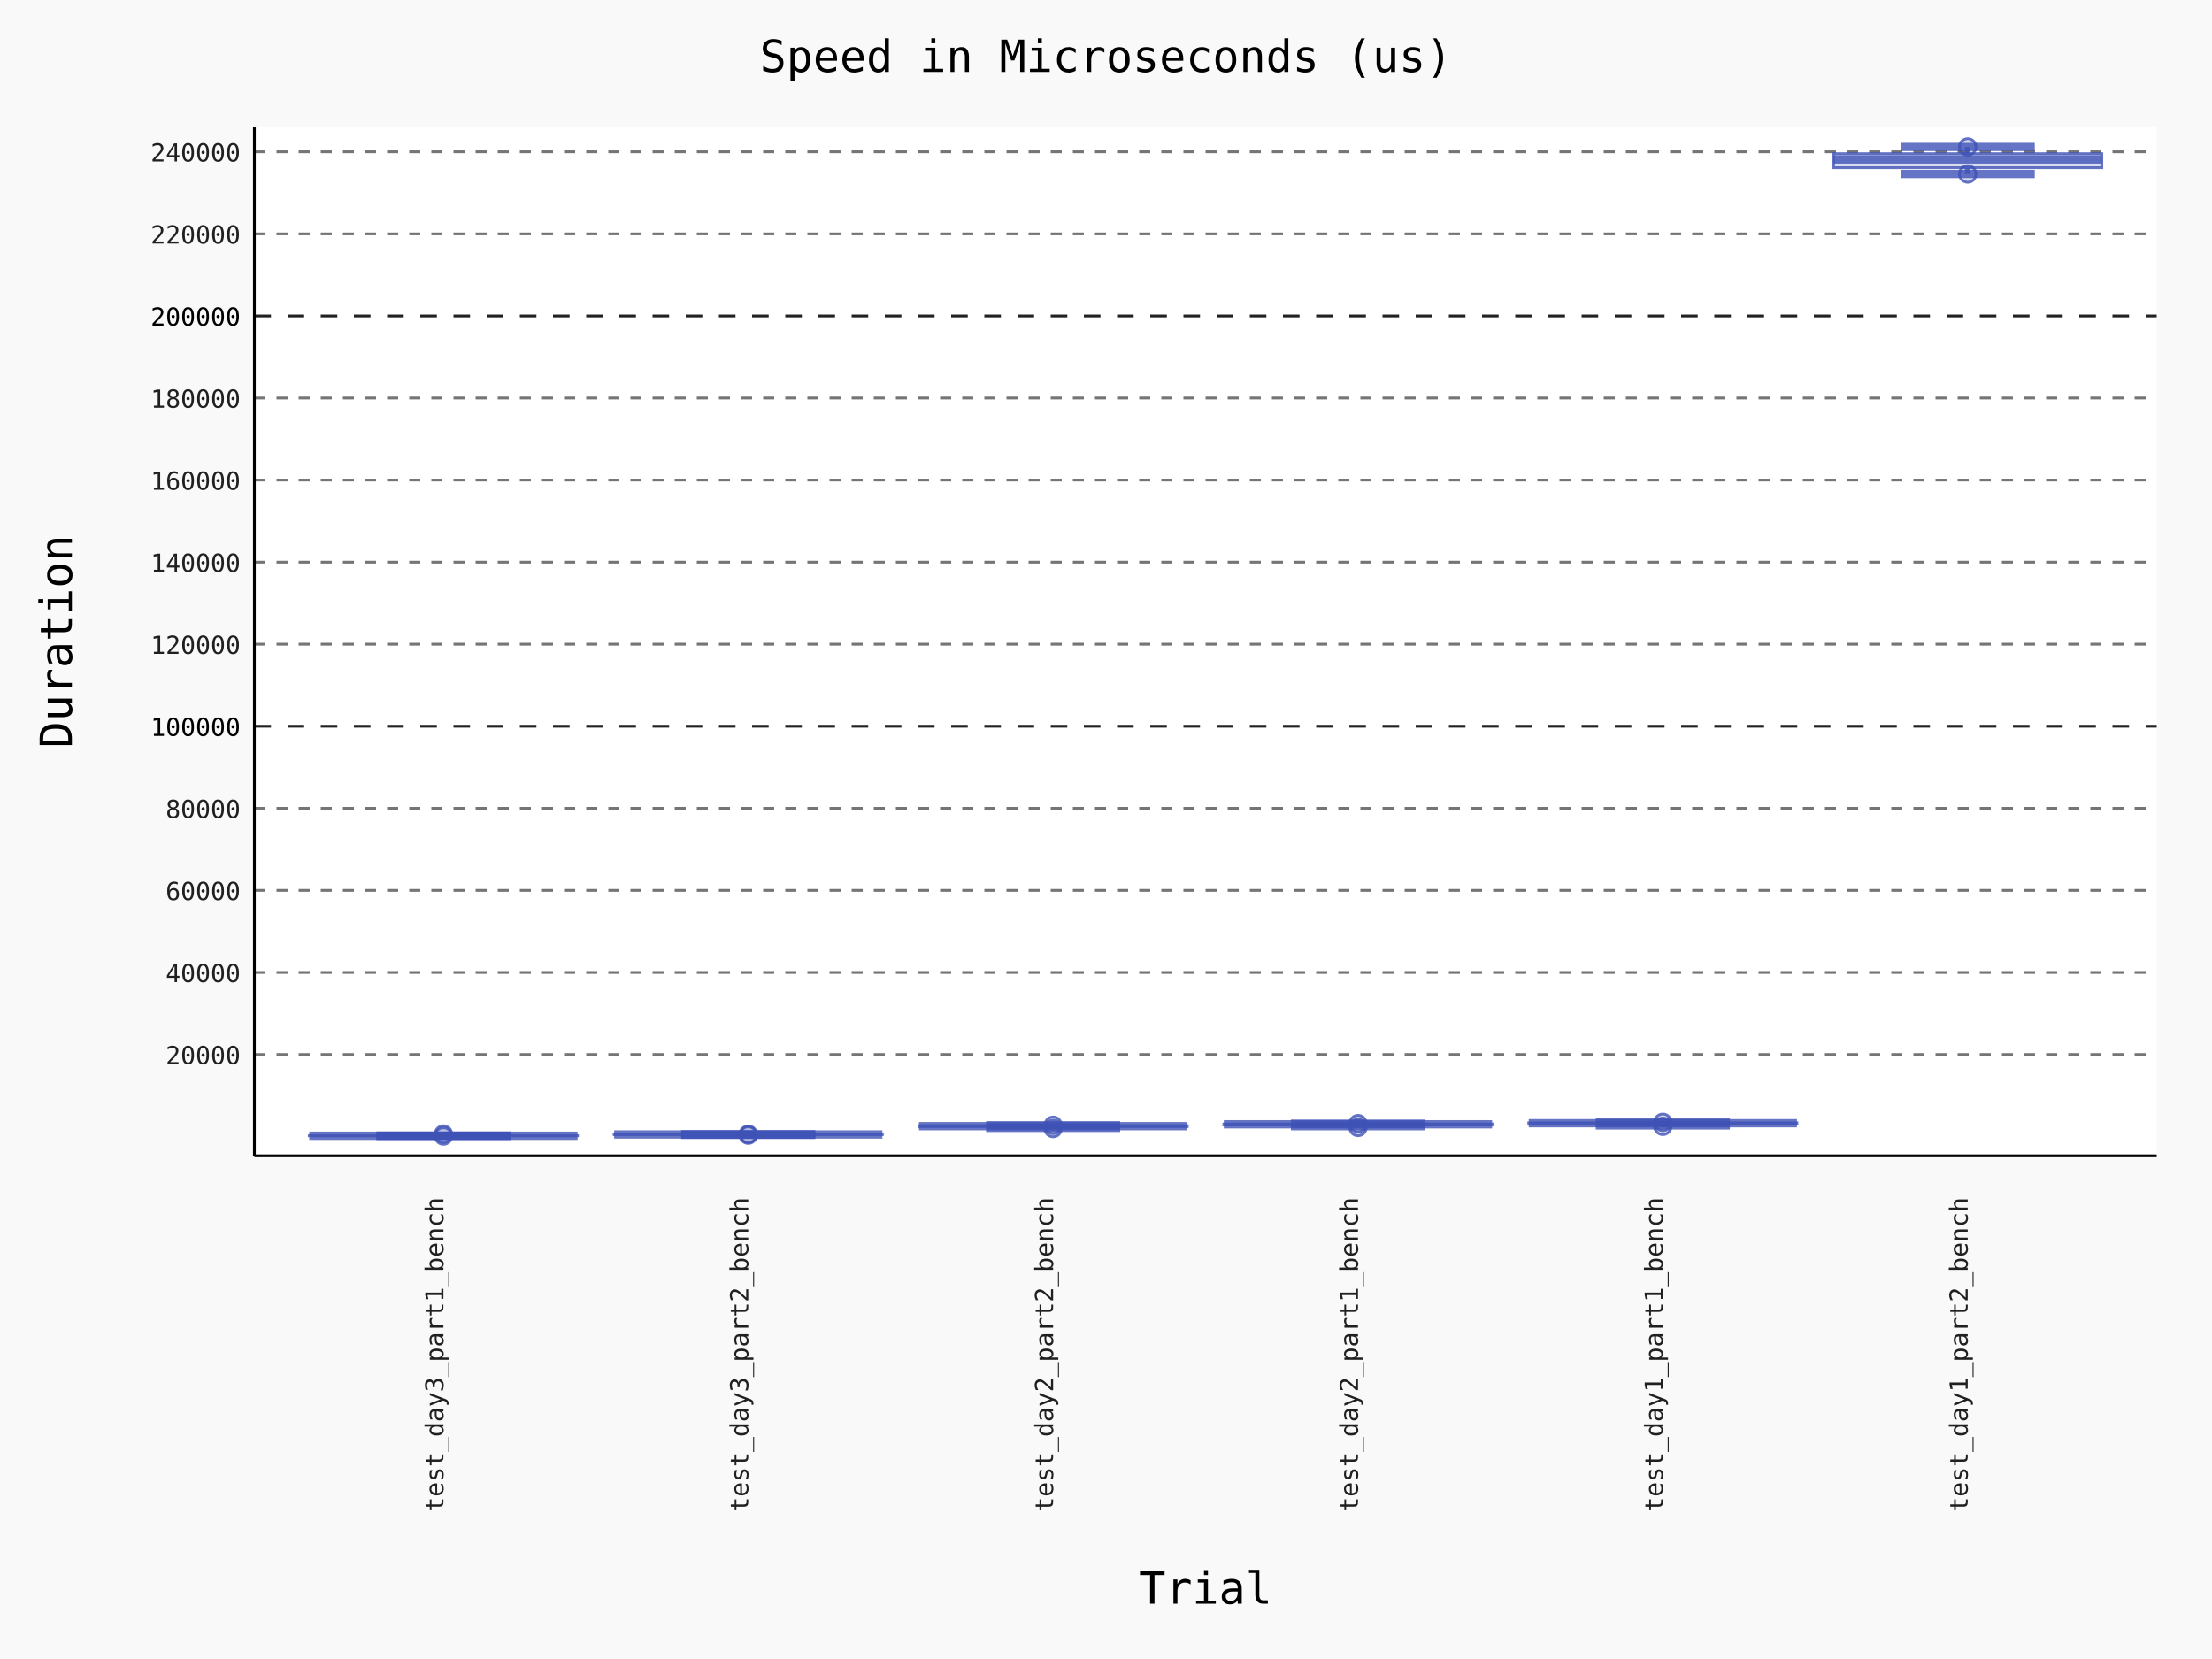
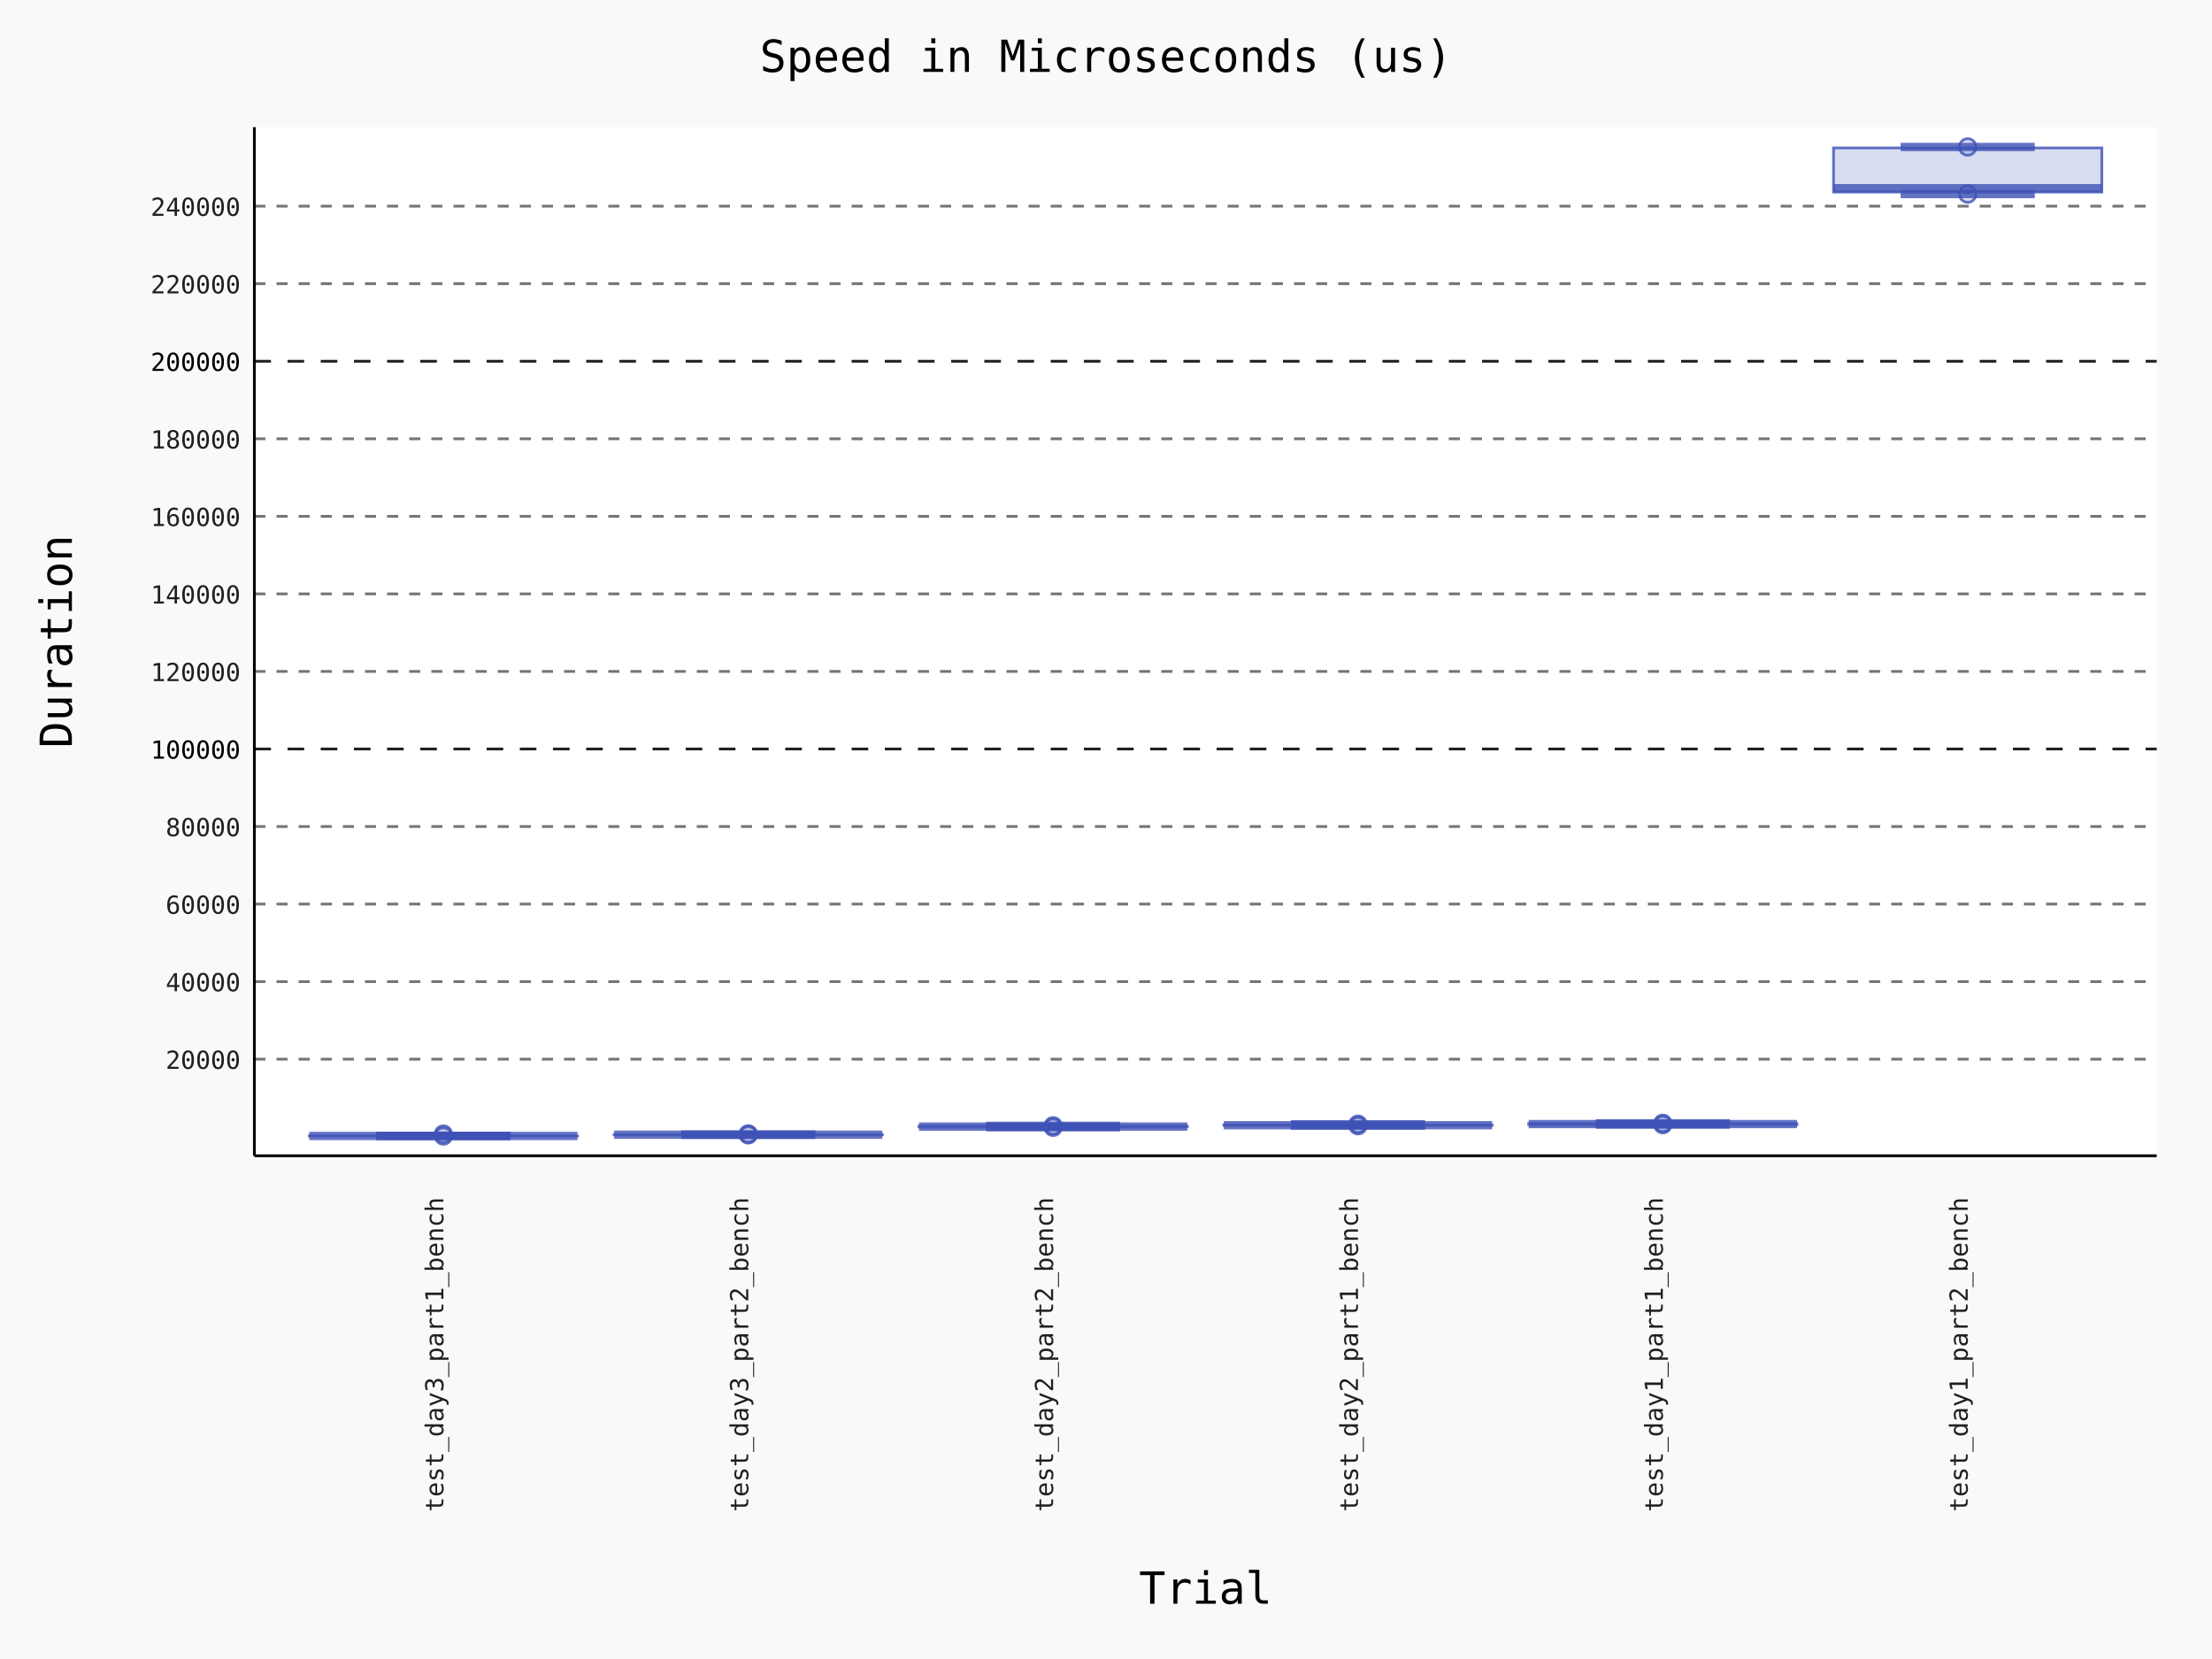
- <svg xmlns="http://www.w3.org/2000/svg" id="chart-5d238dfe-64ce-4611-8072-2ef54e83f6de" class="pygal-chart" viewBox="0 0 800 600">
+ <svg xmlns="http://www.w3.org/2000/svg" id="chart-29ee0132-51fb-4b59-a4b0-891c4b6422dc" class="pygal-chart" viewBox="0 0 800 600">
  <defs>
-     <style type="text/css">#chart-5d238dfe-64ce-4611-8072-2ef54e83f6de{-webkit-user-select:none;-webkit-font-smoothing:antialiased;font-family:Consolas,"Deja Vu Sans Mono","Bitstream Vera Sans Mono","Courier New",monospace}#chart-5d238dfe-64ce-4611-8072-2ef54e83f6de .title{font-family:Consolas,"Deja Vu Sans Mono","Bitstream Vera Sans Mono","Courier New",monospace;font-size:16px}#chart-5d238dfe-64ce-4611-8072-2ef54e83f6de .legends .legend text{font-family:Consolas,"Deja Vu Sans Mono","Bitstream Vera Sans Mono","Courier New",monospace;font-size:14px}#chart-5d238dfe-64ce-4611-8072-2ef54e83f6de .axis text{font-family:Consolas,"Deja Vu Sans Mono","Bitstream Vera Sans Mono","Courier New",monospace;font-size:10px}#chart-5d238dfe-64ce-4611-8072-2ef54e83f6de .axis text.major{font-family:Consolas,"Deja Vu Sans Mono","Bitstream Vera Sans Mono","Courier New",monospace;font-size:10px}#chart-5d238dfe-64ce-4611-8072-2ef54e83f6de .text-overlay text.value{font-family:Consolas,"Deja Vu Sans Mono","Bitstream Vera Sans Mono","Courier New",monospace;font-size:16px}#chart-5d238dfe-64ce-4611-8072-2ef54e83f6de .text-overlay text.label{font-family:Consolas,"Deja Vu Sans Mono","Bitstream Vera Sans Mono","Courier New",monospace;font-size:10px}#chart-5d238dfe-64ce-4611-8072-2ef54e83f6de .tooltip{font-family:Consolas,"Deja Vu Sans Mono","Bitstream Vera Sans Mono","Courier New",monospace;font-size:14px}#chart-5d238dfe-64ce-4611-8072-2ef54e83f6de text.no_data{font-family:Consolas,"Deja Vu Sans Mono","Bitstream Vera Sans Mono","Courier New",monospace;font-size:64px}
- #chart-5d238dfe-64ce-4611-8072-2ef54e83f6de{background-color:rgba(249,249,249,1)}#chart-5d238dfe-64ce-4611-8072-2ef54e83f6de path,#chart-5d238dfe-64ce-4611-8072-2ef54e83f6de line,#chart-5d238dfe-64ce-4611-8072-2ef54e83f6de rect,#chart-5d238dfe-64ce-4611-8072-2ef54e83f6de circle{-webkit-transition:150ms;-moz-transition:150ms;transition:150ms}#chart-5d238dfe-64ce-4611-8072-2ef54e83f6de .graph &gt; .background{fill:rgba(249,249,249,1)}#chart-5d238dfe-64ce-4611-8072-2ef54e83f6de .plot &gt; .background{fill:rgba(255,255,255,1)}#chart-5d238dfe-64ce-4611-8072-2ef54e83f6de .graph{fill:rgba(0,0,0,.87)}#chart-5d238dfe-64ce-4611-8072-2ef54e83f6de text.no_data{fill:rgba(0,0,0,1)}#chart-5d238dfe-64ce-4611-8072-2ef54e83f6de .title{fill:rgba(0,0,0,1)}#chart-5d238dfe-64ce-4611-8072-2ef54e83f6de .legends .legend text{fill:rgba(0,0,0,.87)}#chart-5d238dfe-64ce-4611-8072-2ef54e83f6de .legends .legend:hover text{fill:rgba(0,0,0,1)}#chart-5d238dfe-64ce-4611-8072-2ef54e83f6de .axis .line{stroke:rgba(0,0,0,1)}#chart-5d238dfe-64ce-4611-8072-2ef54e83f6de .axis .guide.line{stroke:rgba(0,0,0,.54)}#chart-5d238dfe-64ce-4611-8072-2ef54e83f6de .axis .major.line{stroke:rgba(0,0,0,.87)}#chart-5d238dfe-64ce-4611-8072-2ef54e83f6de .axis text.major{fill:rgba(0,0,0,1)}#chart-5d238dfe-64ce-4611-8072-2ef54e83f6de .axis.y .guides:hover .guide.line,#chart-5d238dfe-64ce-4611-8072-2ef54e83f6de .line-graph .axis.x .guides:hover .guide.line,#chart-5d238dfe-64ce-4611-8072-2ef54e83f6de .stackedline-graph .axis.x .guides:hover .guide.line,#chart-5d238dfe-64ce-4611-8072-2ef54e83f6de .xy-graph .axis.x .guides:hover .guide.line{stroke:rgba(0,0,0,1)}#chart-5d238dfe-64ce-4611-8072-2ef54e83f6de .axis .guides:hover text{fill:rgba(0,0,0,1)}#chart-5d238dfe-64ce-4611-8072-2ef54e83f6de .reactive{fill-opacity:.7;stroke-opacity:.8}#chart-5d238dfe-64ce-4611-8072-2ef54e83f6de .ci{stroke:rgba(0,0,0,.87)}#chart-5d238dfe-64ce-4611-8072-2ef54e83f6de .reactive.active,#chart-5d238dfe-64ce-4611-8072-2ef54e83f6de .active .reactive{fill-opacity:.8;stroke-opacity:.9;stroke-width:4}#chart-5d238dfe-64ce-4611-8072-2ef54e83f6de .ci .reactive.active{stroke-width:1.5}#chart-5d238dfe-64ce-4611-8072-2ef54e83f6de .series text{fill:rgba(0,0,0,1)}#chart-5d238dfe-64ce-4611-8072-2ef54e83f6de .tooltip rect{fill:rgba(255,255,255,1);stroke:rgba(0,0,0,1);-webkit-transition:opacity 150ms;-moz-transition:opacity 150ms;transition:opacity 150ms}#chart-5d238dfe-64ce-4611-8072-2ef54e83f6de .tooltip .label{fill:rgba(0,0,0,.87)}#chart-5d238dfe-64ce-4611-8072-2ef54e83f6de .tooltip .label{fill:rgba(0,0,0,.87)}#chart-5d238dfe-64ce-4611-8072-2ef54e83f6de .tooltip .legend{font-size:.8em;fill:rgba(0,0,0,.54)}#chart-5d238dfe-64ce-4611-8072-2ef54e83f6de .tooltip .x_label{font-size:.6em;fill:rgba(0,0,0,1)}#chart-5d238dfe-64ce-4611-8072-2ef54e83f6de .tooltip .xlink{font-size:.5em;text-decoration:underline}#chart-5d238dfe-64ce-4611-8072-2ef54e83f6de .tooltip .value{font-size:1.5em}#chart-5d238dfe-64ce-4611-8072-2ef54e83f6de .bound{font-size:.5em}#chart-5d238dfe-64ce-4611-8072-2ef54e83f6de .max-value{font-size:.75em;fill:rgba(0,0,0,.54)}#chart-5d238dfe-64ce-4611-8072-2ef54e83f6de .map-element{fill:rgba(255,255,255,1);stroke:rgba(0,0,0,.54) !important}#chart-5d238dfe-64ce-4611-8072-2ef54e83f6de .map-element .reactive{fill-opacity:inherit;stroke-opacity:inherit}#chart-5d238dfe-64ce-4611-8072-2ef54e83f6de .color-0,#chart-5d238dfe-64ce-4611-8072-2ef54e83f6de .color-0 a:visited{stroke:#3F51B5;fill:#3F51B5}#chart-5d238dfe-64ce-4611-8072-2ef54e83f6de .color-1,#chart-5d238dfe-64ce-4611-8072-2ef54e83f6de .color-1 a:visited{stroke:#3F51B5;fill:#3F51B5}#chart-5d238dfe-64ce-4611-8072-2ef54e83f6de .color-2,#chart-5d238dfe-64ce-4611-8072-2ef54e83f6de .color-2 a:visited{stroke:#3F51B5;fill:#3F51B5}#chart-5d238dfe-64ce-4611-8072-2ef54e83f6de .color-3,#chart-5d238dfe-64ce-4611-8072-2ef54e83f6de .color-3 a:visited{stroke:#3F51B5;fill:#3F51B5}#chart-5d238dfe-64ce-4611-8072-2ef54e83f6de .color-4,#chart-5d238dfe-64ce-4611-8072-2ef54e83f6de .color-4 a:visited{stroke:#3F51B5;fill:#3F51B5}#chart-5d238dfe-64ce-4611-8072-2ef54e83f6de .color-5,#chart-5d238dfe-64ce-4611-8072-2ef54e83f6de .color-5 a:visited{stroke:#3F51B5;fill:#3F51B5}#chart-5d238dfe-64ce-4611-8072-2ef54e83f6de .text-overlay .color-0 text{fill:black}#chart-5d238dfe-64ce-4611-8072-2ef54e83f6de .text-overlay .color-1 text{fill:black}#chart-5d238dfe-64ce-4611-8072-2ef54e83f6de .text-overlay .color-2 text{fill:black}#chart-5d238dfe-64ce-4611-8072-2ef54e83f6de .text-overlay .color-3 text{fill:black}#chart-5d238dfe-64ce-4611-8072-2ef54e83f6de .text-overlay .color-4 text{fill:black}#chart-5d238dfe-64ce-4611-8072-2ef54e83f6de .text-overlay .color-5 text{fill:black}
- #chart-5d238dfe-64ce-4611-8072-2ef54e83f6de text.no_data{text-anchor:middle}#chart-5d238dfe-64ce-4611-8072-2ef54e83f6de .guide.line{fill:none}#chart-5d238dfe-64ce-4611-8072-2ef54e83f6de .centered{text-anchor:middle}#chart-5d238dfe-64ce-4611-8072-2ef54e83f6de .title{text-anchor:middle}#chart-5d238dfe-64ce-4611-8072-2ef54e83f6de .legends .legend text{fill-opacity:1}#chart-5d238dfe-64ce-4611-8072-2ef54e83f6de .axis.x text{text-anchor:middle}#chart-5d238dfe-64ce-4611-8072-2ef54e83f6de .axis.x:not(.web) text[transform]{text-anchor:start}#chart-5d238dfe-64ce-4611-8072-2ef54e83f6de .axis.x:not(.web) text[transform].backwards{text-anchor:end}#chart-5d238dfe-64ce-4611-8072-2ef54e83f6de .axis.y text{text-anchor:end}#chart-5d238dfe-64ce-4611-8072-2ef54e83f6de .axis.y text[transform].backwards{text-anchor:start}#chart-5d238dfe-64ce-4611-8072-2ef54e83f6de .axis.y2 text{text-anchor:start}#chart-5d238dfe-64ce-4611-8072-2ef54e83f6de .axis.y2 text[transform].backwards{text-anchor:end}#chart-5d238dfe-64ce-4611-8072-2ef54e83f6de .axis .guide.line{stroke-dasharray:4,4}#chart-5d238dfe-64ce-4611-8072-2ef54e83f6de .axis .major.guide.line{stroke-dasharray:6,6}#chart-5d238dfe-64ce-4611-8072-2ef54e83f6de .horizontal .axis.y .guide.line,#chart-5d238dfe-64ce-4611-8072-2ef54e83f6de .horizontal .axis.y2 .guide.line,#chart-5d238dfe-64ce-4611-8072-2ef54e83f6de .vertical .axis.x .guide.line{opacity:0}#chart-5d238dfe-64ce-4611-8072-2ef54e83f6de .horizontal .axis.always_show .guide.line,#chart-5d238dfe-64ce-4611-8072-2ef54e83f6de .vertical .axis.always_show .guide.line{opacity:1 !important}#chart-5d238dfe-64ce-4611-8072-2ef54e83f6de .axis.y .guides:hover .guide.line,#chart-5d238dfe-64ce-4611-8072-2ef54e83f6de .axis.y2 .guides:hover .guide.line,#chart-5d238dfe-64ce-4611-8072-2ef54e83f6de .axis.x .guides:hover .guide.line{opacity:1}#chart-5d238dfe-64ce-4611-8072-2ef54e83f6de .axis .guides:hover text{opacity:1}#chart-5d238dfe-64ce-4611-8072-2ef54e83f6de .nofill{fill:none}#chart-5d238dfe-64ce-4611-8072-2ef54e83f6de .subtle-fill{fill-opacity:.2}#chart-5d238dfe-64ce-4611-8072-2ef54e83f6de .dot{stroke-width:1px;fill-opacity:1}#chart-5d238dfe-64ce-4611-8072-2ef54e83f6de .dot.active{stroke-width:5px}#chart-5d238dfe-64ce-4611-8072-2ef54e83f6de .dot.negative{fill:transparent}#chart-5d238dfe-64ce-4611-8072-2ef54e83f6de text,#chart-5d238dfe-64ce-4611-8072-2ef54e83f6de tspan{stroke:none !important}#chart-5d238dfe-64ce-4611-8072-2ef54e83f6de .series text.active{opacity:1}#chart-5d238dfe-64ce-4611-8072-2ef54e83f6de .tooltip rect{fill-opacity:.95;stroke-width:.5}#chart-5d238dfe-64ce-4611-8072-2ef54e83f6de .tooltip text{fill-opacity:1}#chart-5d238dfe-64ce-4611-8072-2ef54e83f6de .showable{visibility:hidden}#chart-5d238dfe-64ce-4611-8072-2ef54e83f6de .showable.shown{visibility:visible}#chart-5d238dfe-64ce-4611-8072-2ef54e83f6de .gauge-background{fill:rgba(229,229,229,1);stroke:none}#chart-5d238dfe-64ce-4611-8072-2ef54e83f6de .bg-lines{stroke:rgba(249,249,249,1);stroke-width:2px}
+     <style type="text/css">#chart-29ee0132-51fb-4b59-a4b0-891c4b6422dc{-webkit-user-select:none;-webkit-font-smoothing:antialiased;font-family:Consolas,"Deja Vu Sans Mono","Bitstream Vera Sans Mono","Courier New",monospace}#chart-29ee0132-51fb-4b59-a4b0-891c4b6422dc .title{font-family:Consolas,"Deja Vu Sans Mono","Bitstream Vera Sans Mono","Courier New",monospace;font-size:16px}#chart-29ee0132-51fb-4b59-a4b0-891c4b6422dc .legends .legend text{font-family:Consolas,"Deja Vu Sans Mono","Bitstream Vera Sans Mono","Courier New",monospace;font-size:14px}#chart-29ee0132-51fb-4b59-a4b0-891c4b6422dc .axis text{font-family:Consolas,"Deja Vu Sans Mono","Bitstream Vera Sans Mono","Courier New",monospace;font-size:10px}#chart-29ee0132-51fb-4b59-a4b0-891c4b6422dc .axis text.major{font-family:Consolas,"Deja Vu Sans Mono","Bitstream Vera Sans Mono","Courier New",monospace;font-size:10px}#chart-29ee0132-51fb-4b59-a4b0-891c4b6422dc .text-overlay text.value{font-family:Consolas,"Deja Vu Sans Mono","Bitstream Vera Sans Mono","Courier New",monospace;font-size:16px}#chart-29ee0132-51fb-4b59-a4b0-891c4b6422dc .text-overlay text.label{font-family:Consolas,"Deja Vu Sans Mono","Bitstream Vera Sans Mono","Courier New",monospace;font-size:10px}#chart-29ee0132-51fb-4b59-a4b0-891c4b6422dc .tooltip{font-family:Consolas,"Deja Vu Sans Mono","Bitstream Vera Sans Mono","Courier New",monospace;font-size:14px}#chart-29ee0132-51fb-4b59-a4b0-891c4b6422dc text.no_data{font-family:Consolas,"Deja Vu Sans Mono","Bitstream Vera Sans Mono","Courier New",monospace;font-size:64px}
+ #chart-29ee0132-51fb-4b59-a4b0-891c4b6422dc{background-color:rgba(249,249,249,1)}#chart-29ee0132-51fb-4b59-a4b0-891c4b6422dc path,#chart-29ee0132-51fb-4b59-a4b0-891c4b6422dc line,#chart-29ee0132-51fb-4b59-a4b0-891c4b6422dc rect,#chart-29ee0132-51fb-4b59-a4b0-891c4b6422dc circle{-webkit-transition:150ms;-moz-transition:150ms;transition:150ms}#chart-29ee0132-51fb-4b59-a4b0-891c4b6422dc .graph &gt; .background{fill:rgba(249,249,249,1)}#chart-29ee0132-51fb-4b59-a4b0-891c4b6422dc .plot &gt; .background{fill:rgba(255,255,255,1)}#chart-29ee0132-51fb-4b59-a4b0-891c4b6422dc .graph{fill:rgba(0,0,0,.87)}#chart-29ee0132-51fb-4b59-a4b0-891c4b6422dc text.no_data{fill:rgba(0,0,0,1)}#chart-29ee0132-51fb-4b59-a4b0-891c4b6422dc .title{fill:rgba(0,0,0,1)}#chart-29ee0132-51fb-4b59-a4b0-891c4b6422dc .legends .legend text{fill:rgba(0,0,0,.87)}#chart-29ee0132-51fb-4b59-a4b0-891c4b6422dc .legends .legend:hover text{fill:rgba(0,0,0,1)}#chart-29ee0132-51fb-4b59-a4b0-891c4b6422dc .axis .line{stroke:rgba(0,0,0,1)}#chart-29ee0132-51fb-4b59-a4b0-891c4b6422dc .axis .guide.line{stroke:rgba(0,0,0,.54)}#chart-29ee0132-51fb-4b59-a4b0-891c4b6422dc .axis .major.line{stroke:rgba(0,0,0,.87)}#chart-29ee0132-51fb-4b59-a4b0-891c4b6422dc .axis text.major{fill:rgba(0,0,0,1)}#chart-29ee0132-51fb-4b59-a4b0-891c4b6422dc .axis.y .guides:hover .guide.line,#chart-29ee0132-51fb-4b59-a4b0-891c4b6422dc .line-graph .axis.x .guides:hover .guide.line,#chart-29ee0132-51fb-4b59-a4b0-891c4b6422dc .stackedline-graph .axis.x .guides:hover .guide.line,#chart-29ee0132-51fb-4b59-a4b0-891c4b6422dc .xy-graph .axis.x .guides:hover .guide.line{stroke:rgba(0,0,0,1)}#chart-29ee0132-51fb-4b59-a4b0-891c4b6422dc .axis .guides:hover text{fill:rgba(0,0,0,1)}#chart-29ee0132-51fb-4b59-a4b0-891c4b6422dc .reactive{fill-opacity:.7;stroke-opacity:.8}#chart-29ee0132-51fb-4b59-a4b0-891c4b6422dc .ci{stroke:rgba(0,0,0,.87)}#chart-29ee0132-51fb-4b59-a4b0-891c4b6422dc .reactive.active,#chart-29ee0132-51fb-4b59-a4b0-891c4b6422dc .active .reactive{fill-opacity:.8;stroke-opacity:.9;stroke-width:4}#chart-29ee0132-51fb-4b59-a4b0-891c4b6422dc .ci .reactive.active{stroke-width:1.5}#chart-29ee0132-51fb-4b59-a4b0-891c4b6422dc .series text{fill:rgba(0,0,0,1)}#chart-29ee0132-51fb-4b59-a4b0-891c4b6422dc .tooltip rect{fill:rgba(255,255,255,1);stroke:rgba(0,0,0,1);-webkit-transition:opacity 150ms;-moz-transition:opacity 150ms;transition:opacity 150ms}#chart-29ee0132-51fb-4b59-a4b0-891c4b6422dc .tooltip .label{fill:rgba(0,0,0,.87)}#chart-29ee0132-51fb-4b59-a4b0-891c4b6422dc .tooltip .label{fill:rgba(0,0,0,.87)}#chart-29ee0132-51fb-4b59-a4b0-891c4b6422dc .tooltip .legend{font-size:.8em;fill:rgba(0,0,0,.54)}#chart-29ee0132-51fb-4b59-a4b0-891c4b6422dc .tooltip .x_label{font-size:.6em;fill:rgba(0,0,0,1)}#chart-29ee0132-51fb-4b59-a4b0-891c4b6422dc .tooltip .xlink{font-size:.5em;text-decoration:underline}#chart-29ee0132-51fb-4b59-a4b0-891c4b6422dc .tooltip .value{font-size:1.5em}#chart-29ee0132-51fb-4b59-a4b0-891c4b6422dc .bound{font-size:.5em}#chart-29ee0132-51fb-4b59-a4b0-891c4b6422dc .max-value{font-size:.75em;fill:rgba(0,0,0,.54)}#chart-29ee0132-51fb-4b59-a4b0-891c4b6422dc .map-element{fill:rgba(255,255,255,1);stroke:rgba(0,0,0,.54) !important}#chart-29ee0132-51fb-4b59-a4b0-891c4b6422dc .map-element .reactive{fill-opacity:inherit;stroke-opacity:inherit}#chart-29ee0132-51fb-4b59-a4b0-891c4b6422dc .color-0,#chart-29ee0132-51fb-4b59-a4b0-891c4b6422dc .color-0 a:visited{stroke:#3F51B5;fill:#3F51B5}#chart-29ee0132-51fb-4b59-a4b0-891c4b6422dc .color-1,#chart-29ee0132-51fb-4b59-a4b0-891c4b6422dc .color-1 a:visited{stroke:#3F51B5;fill:#3F51B5}#chart-29ee0132-51fb-4b59-a4b0-891c4b6422dc .color-2,#chart-29ee0132-51fb-4b59-a4b0-891c4b6422dc .color-2 a:visited{stroke:#3F51B5;fill:#3F51B5}#chart-29ee0132-51fb-4b59-a4b0-891c4b6422dc .color-3,#chart-29ee0132-51fb-4b59-a4b0-891c4b6422dc .color-3 a:visited{stroke:#3F51B5;fill:#3F51B5}#chart-29ee0132-51fb-4b59-a4b0-891c4b6422dc .color-4,#chart-29ee0132-51fb-4b59-a4b0-891c4b6422dc .color-4 a:visited{stroke:#3F51B5;fill:#3F51B5}#chart-29ee0132-51fb-4b59-a4b0-891c4b6422dc .color-5,#chart-29ee0132-51fb-4b59-a4b0-891c4b6422dc .color-5 a:visited{stroke:#3F51B5;fill:#3F51B5}#chart-29ee0132-51fb-4b59-a4b0-891c4b6422dc .text-overlay .color-0 text{fill:black}#chart-29ee0132-51fb-4b59-a4b0-891c4b6422dc .text-overlay .color-1 text{fill:black}#chart-29ee0132-51fb-4b59-a4b0-891c4b6422dc .text-overlay .color-2 text{fill:black}#chart-29ee0132-51fb-4b59-a4b0-891c4b6422dc .text-overlay .color-3 text{fill:black}#chart-29ee0132-51fb-4b59-a4b0-891c4b6422dc .text-overlay .color-4 text{fill:black}#chart-29ee0132-51fb-4b59-a4b0-891c4b6422dc .text-overlay .color-5 text{fill:black}
+ #chart-29ee0132-51fb-4b59-a4b0-891c4b6422dc text.no_data{text-anchor:middle}#chart-29ee0132-51fb-4b59-a4b0-891c4b6422dc .guide.line{fill:none}#chart-29ee0132-51fb-4b59-a4b0-891c4b6422dc .centered{text-anchor:middle}#chart-29ee0132-51fb-4b59-a4b0-891c4b6422dc .title{text-anchor:middle}#chart-29ee0132-51fb-4b59-a4b0-891c4b6422dc .legends .legend text{fill-opacity:1}#chart-29ee0132-51fb-4b59-a4b0-891c4b6422dc .axis.x text{text-anchor:middle}#chart-29ee0132-51fb-4b59-a4b0-891c4b6422dc .axis.x:not(.web) text[transform]{text-anchor:start}#chart-29ee0132-51fb-4b59-a4b0-891c4b6422dc .axis.x:not(.web) text[transform].backwards{text-anchor:end}#chart-29ee0132-51fb-4b59-a4b0-891c4b6422dc .axis.y text{text-anchor:end}#chart-29ee0132-51fb-4b59-a4b0-891c4b6422dc .axis.y text[transform].backwards{text-anchor:start}#chart-29ee0132-51fb-4b59-a4b0-891c4b6422dc .axis.y2 text{text-anchor:start}#chart-29ee0132-51fb-4b59-a4b0-891c4b6422dc .axis.y2 text[transform].backwards{text-anchor:end}#chart-29ee0132-51fb-4b59-a4b0-891c4b6422dc .axis .guide.line{stroke-dasharray:4,4}#chart-29ee0132-51fb-4b59-a4b0-891c4b6422dc .axis .major.guide.line{stroke-dasharray:6,6}#chart-29ee0132-51fb-4b59-a4b0-891c4b6422dc .horizontal .axis.y .guide.line,#chart-29ee0132-51fb-4b59-a4b0-891c4b6422dc .horizontal .axis.y2 .guide.line,#chart-29ee0132-51fb-4b59-a4b0-891c4b6422dc .vertical .axis.x .guide.line{opacity:0}#chart-29ee0132-51fb-4b59-a4b0-891c4b6422dc .horizontal .axis.always_show .guide.line,#chart-29ee0132-51fb-4b59-a4b0-891c4b6422dc .vertical .axis.always_show .guide.line{opacity:1 !important}#chart-29ee0132-51fb-4b59-a4b0-891c4b6422dc .axis.y .guides:hover .guide.line,#chart-29ee0132-51fb-4b59-a4b0-891c4b6422dc .axis.y2 .guides:hover .guide.line,#chart-29ee0132-51fb-4b59-a4b0-891c4b6422dc .axis.x .guides:hover .guide.line{opacity:1}#chart-29ee0132-51fb-4b59-a4b0-891c4b6422dc .axis .guides:hover text{opacity:1}#chart-29ee0132-51fb-4b59-a4b0-891c4b6422dc .nofill{fill:none}#chart-29ee0132-51fb-4b59-a4b0-891c4b6422dc .subtle-fill{fill-opacity:.2}#chart-29ee0132-51fb-4b59-a4b0-891c4b6422dc .dot{stroke-width:1px;fill-opacity:1}#chart-29ee0132-51fb-4b59-a4b0-891c4b6422dc .dot.active{stroke-width:5px}#chart-29ee0132-51fb-4b59-a4b0-891c4b6422dc .dot.negative{fill:transparent}#chart-29ee0132-51fb-4b59-a4b0-891c4b6422dc text,#chart-29ee0132-51fb-4b59-a4b0-891c4b6422dc tspan{stroke:none !important}#chart-29ee0132-51fb-4b59-a4b0-891c4b6422dc .series text.active{opacity:1}#chart-29ee0132-51fb-4b59-a4b0-891c4b6422dc .tooltip rect{fill-opacity:.95;stroke-width:.5}#chart-29ee0132-51fb-4b59-a4b0-891c4b6422dc .tooltip text{fill-opacity:1}#chart-29ee0132-51fb-4b59-a4b0-891c4b6422dc .showable{visibility:hidden}#chart-29ee0132-51fb-4b59-a4b0-891c4b6422dc .showable.shown{visibility:visible}#chart-29ee0132-51fb-4b59-a4b0-891c4b6422dc .gauge-background{fill:rgba(229,229,229,1);stroke:none}#chart-29ee0132-51fb-4b59-a4b0-891c4b6422dc .bg-lines{stroke:rgba(249,249,249,1);stroke-width:2px}
.tooltip .value{font-size:1em !important}.axis text{font-size:9px !important}</style>
  </defs>
  <g class="graph custombox-graph vertical">
    <rect x="0" y="0" width="800" height="600" class="background" />
    <g transform="translate(92, 46)" class="plot">
      <rect x="0" y="0" width="688.0" height="372.0" class="background" />
      <g class="axis y always_show">
        <path d="M0 372 h688" class="line" />
        <g class="guides">
-           <path d="M0 335.374 h688" class="guide line" />
-           <text x="-5" y="338.874" class="">20000</text>
-         </g>
-         <g class="guides">
-           <path d="M0 305.696 h688" class="guide line" />
-           <text x="-5" y="309.196" class="">40000</text>
-         </g>
-         <g class="guides">
-           <path d="M0 276.018 h688" class="guide line" />
-           <text x="-5" y="279.518" class="">60000</text>
-         </g>
-         <g class="guides">
-           <path d="M0 246.34 h688" class="guide line" />
-           <text x="-5" y="249.84" class="">80000</text>
-         </g>
-         <g class="guides">
-           <path d="M0 216.661 h688" class="major guide line" />
-           <text x="-5" y="220.161" class="major">100000</text>
-         </g>
-         <g class="guides">
-           <path d="M0 186.983 h688" class="guide line" />
-           <text x="-5" y="190.483" class="">120000</text>
-         </g>
-         <g class="guides">
-           <path d="M0 157.305 h688" class="guide line" />
-           <text x="-5" y="160.805" class="">140000</text>
-         </g>
-         <g class="guides">
-           <path d="M0 127.627 h688" class="guide line" />
-           <text x="-5" y="131.127" class="">160000</text>
-         </g>
-         <g class="guides">
-           <path d="M0 97.948 h688" class="guide line" />
-           <text x="-5" y="101.448" class="">180000</text>
-         </g>
-         <g class="guides">
-           <path d="M0 68.27 h688" class="major guide line" />
-           <text x="-5" y="71.77" class="major">200000</text>
-         </g>
-         <g class="guides">
-           <path d="M0 38.592 h688" class="guide line" />
-           <text x="-5" y="42.092" class="">220000</text>
-         </g>
-         <g class="guides">
-           <path d="M0 8.914 h688" class="guide line" />
-           <text x="-5" y="12.414" class="">240000</text>
+           <path d="M0 337.061 h688" class="guide line" />
+           <text x="-5" y="340.561" class="">20000</text>
+         </g>
+         <g class="guides">
+           <path d="M0 309.016 h688" class="guide line" />
+           <text x="-5" y="312.516" class="">40000</text>
+         </g>
+         <g class="guides">
+           <path d="M0 280.97 h688" class="guide line" />
+           <text x="-5" y="284.47" class="">60000</text>
+         </g>
+         <g class="guides">
+           <path d="M0 252.925 h688" class="guide line" />
+           <text x="-5" y="256.425" class="">80000</text>
+         </g>
+         <g class="guides">
+           <path d="M0 224.879 h688" class="major guide line" />
+           <text x="-5" y="228.379" class="major">100000</text>
+         </g>
+         <g class="guides">
+           <path d="M0 196.833 h688" class="guide line" />
+           <text x="-5" y="200.333" class="">120000</text>
+         </g>
+         <g class="guides">
+           <path d="M0 168.788 h688" class="guide line" />
+           <text x="-5" y="172.288" class="">140000</text>
+         </g>
+         <g class="guides">
+           <path d="M0 140.742 h688" class="guide line" />
+           <text x="-5" y="144.242" class="">160000</text>
+         </g>
+         <g class="guides">
+           <path d="M0 112.696 h688" class="guide line" />
+           <text x="-5" y="116.196" class="">180000</text>
+         </g>
+         <g class="guides">
+           <path d="M0 84.651 h688" class="major guide line" />
+           <text x="-5" y="88.151" class="major">200000</text>
+         </g>
+         <g class="guides">
+           <path d="M0 56.605 h688" class="guide line" />
+           <text x="-5" y="60.105" class="">220000</text>
+         </g>
+         <g class="guides">
+           <path d="M0 28.56 h688" class="guide line" />
+           <text x="-5" y="32.06" class="">240000</text>
        </g>
      </g>
      <g class="axis x">
        <path d="M0 0 v372" class="line" />
        <g class="guides">
          <path d="M68.359 0 v372" class="guide line" />
          <text x="68.359" y="387.0" class="backwards" transform="rotate(270 68.35897 387)">test_day3_part1_bench</text>
        </g>
        <g class="guides">
          <path d="M178.615 0 v372" class="guide line" />
          <text x="178.615" y="387.0" class="backwards" transform="rotate(270 178.6154 387)">test_day3_part2_bench</text>
        </g>
        <g class="guides">
          <path d="M288.872 0 v372" class="guide line" />
          <text x="288.872" y="387.0" class="backwards" transform="rotate(270 288.8718 387)">test_day2_part2_bench</text>
        </g>
        <g class="guides">
          <path d="M399.128 0 v372" class="guide line" />
          <text x="399.128" y="387.0" class="backwards" transform="rotate(270 399.1282 387)">test_day2_part1_bench</text>
        </g>
        <g class="guides">
          <path d="M509.385 0 v372" class="guide line" />
          <text x="509.385" y="387.0" class="backwards" transform="rotate(270 509.3846 387)">test_day1_part1_bench</text>
        </g>
        <g class="guides">
          <path d="M619.641 0 v372" class="guide line" />
          <text x="619.641" y="387.0" class="backwards" transform="rotate(270 619.641 387)">test_day1_part2_bench</text>
        </g>
      </g>
      <g class="series serie-0 color-0">
        <g class="boxes">
          <g class="box">
-             <path stroke-width="3" d="M44.103 364.818 L92.615 364.818" class="reactive tooltip-trigger" />
-             <path stroke-width="3" d="M19.846 364.753 L116.872 364.753" class="reactive tooltip-trigger" />
-             <path stroke-width="3" d="M44.103 364.692 L92.615 364.692" class="reactive tooltip-trigger" />
-             <path stroke-width="2" d="M68.359 364.818 L68.359 364.772" class="reactive tooltip-trigger" />
-             <path stroke-width="2" d="M68.359 364.692 L68.359 364.74" class="reactive tooltip-trigger" />
-             <rect x="19.846" y="364.74" height="0.032" width="97.026" class="subtle-fill reactive tooltip-trigger" />
+             <path stroke-width="3" d="M44.103 364.846 L92.615 364.846" class="reactive tooltip-trigger" />
+             <path stroke-width="3" d="M19.846 364.836 L116.872 364.836" class="reactive tooltip-trigger" />
+             <path stroke-width="3" d="M44.103 364.793 L92.615 364.793" class="reactive tooltip-trigger" />
+             <path stroke-width="2" d="M68.359 364.846 L68.359 364.845" class="reactive tooltip-trigger" />
+             <path stroke-width="2" d="M68.359 364.793 L68.359 364.824" class="reactive tooltip-trigger" />
+             <rect x="19.846" y="364.824" height="0.021" width="97.026" class="subtle-fill reactive tooltip-trigger" />
            <circle cx="68.359" cy="364.846" r="3" class="subtle-fill reactive tooltip-trigger" />
-             <circle cx="68.359" cy="364.135" r="3" class="subtle-fill reactive tooltip-trigger" />
+             <circle cx="68.359" cy="364.16" r="3" class="subtle-fill reactive tooltip-trigger" />
          </g>
        </g>
      </g>
      <g class="series serie-1 color-1">
        <g class="boxes">
          <g class="box">
-             <path stroke-width="3" d="M154.359 364.43 L202.872 364.43" class="reactive tooltip-trigger" />
-             <path stroke-width="3" d="M130.103 364.288 L227.128 364.288" class="reactive tooltip-trigger" />
-             <path stroke-width="3" d="M154.359 364.199 L202.872 364.199" class="reactive tooltip-trigger" />
-             <path stroke-width="2" d="M178.615 364.43 L178.615 364.343" class="reactive tooltip-trigger" />
-             <path stroke-width="2" d="M178.615 364.199 L178.615 364.285" class="reactive tooltip-trigger" />
-             <rect x="130.103" y="364.285" height="0.058" width="97.026" class="subtle-fill reactive tooltip-trigger" />
-             <circle cx="178.615" cy="364.521" r="3" class="subtle-fill reactive tooltip-trigger" />
-             <circle cx="178.615" cy="364.199" r="3" class="subtle-fill reactive tooltip-trigger" />
+             <path stroke-width="3" d="M154.359 364.437 L202.872 364.437" class="reactive tooltip-trigger" />
+             <path stroke-width="3" d="M130.103 364.376 L227.128 364.376" class="reactive tooltip-trigger" />
+             <path stroke-width="3" d="M154.359 364.313 L202.872 364.313" class="reactive tooltip-trigger" />
+             <path stroke-width="2" d="M178.615 364.437 L178.615 364.413" class="reactive tooltip-trigger" />
+             <path stroke-width="2" d="M178.615 364.313 L178.615 364.374" class="reactive tooltip-trigger" />
+             <rect x="130.103" y="364.374" height="0.039" width="97.026" class="subtle-fill reactive tooltip-trigger" />
+             <circle cx="178.615" cy="364.437" r="3" class="subtle-fill reactive tooltip-trigger" />
+             <circle cx="178.615" cy="364.083" r="3" class="subtle-fill reactive tooltip-trigger" />
          </g>
        </g>
      </g>
      <g class="series serie-2 color-2">
        <g class="boxes">
          <g class="box">
-             <path stroke-width="3" d="M264.615 361.905 L313.128 361.905" class="reactive tooltip-trigger" />
-             <path stroke-width="3" d="M240.359 361.288 L337.385 361.288" class="reactive tooltip-trigger" />
-             <path stroke-width="3" d="M264.615 360.971 L313.128 360.971" class="reactive tooltip-trigger" />
-             <path stroke-width="2" d="M288.872 361.905 L288.872 361.452" class="reactive tooltip-trigger" />
-             <path stroke-width="2" d="M288.872 360.971 L288.872 361.117" class="reactive tooltip-trigger" />
-             <rect x="240.359" y="361.117" height="0.335" width="97.026" class="subtle-fill reactive tooltip-trigger" />
-             <circle cx="288.872" cy="362.132" r="3" class="subtle-fill reactive tooltip-trigger" />
-             <circle cx="288.872" cy="360.971" r="3" class="subtle-fill reactive tooltip-trigger" />
+             <path stroke-width="3" d="M264.615 361.701 L313.128 361.701" class="reactive tooltip-trigger" />
+             <path stroke-width="3" d="M240.359 361.441 L337.385 361.441" class="reactive tooltip-trigger" />
+             <path stroke-width="3" d="M264.615 361.169 L313.128 361.169" class="reactive tooltip-trigger" />
+             <path stroke-width="2" d="M288.872 361.701 L288.872 361.573" class="reactive tooltip-trigger" />
+             <path stroke-width="2" d="M288.872 361.169 L288.872 361.318" class="reactive tooltip-trigger" />
+             <rect x="240.359" y="361.318" height="0.254" width="97.026" class="subtle-fill reactive tooltip-trigger" />
+             <circle cx="288.872" cy="361.701" r="3" class="subtle-fill reactive tooltip-trigger" />
+             <circle cx="288.872" cy="361.169" r="3" class="subtle-fill reactive tooltip-trigger" />
          </g>
        </g>
      </g>
      <g class="series serie-3 color-3">
        <g class="boxes">
          <g class="box">
-             <path stroke-width="3" d="M374.872 361.296 L423.385 361.296" class="reactive tooltip-trigger" />
-             <path stroke-width="3" d="M350.615 360.614 L447.641 360.614" class="reactive tooltip-trigger" />
-             <path stroke-width="3" d="M374.872 360.385 L423.385 360.385" class="reactive tooltip-trigger" />
-             <path stroke-width="2" d="M399.128 361.296 L399.128 360.835" class="reactive tooltip-trigger" />
-             <path stroke-width="2" d="M399.128 360.385 L399.128 360.495" class="reactive tooltip-trigger" />
-             <rect x="350.615" y="360.495" height="0.34" width="97.026" class="subtle-fill reactive tooltip-trigger" />
-             <circle cx="399.128" cy="361.736" r="3" class="subtle-fill reactive tooltip-trigger" />
-             <circle cx="399.128" cy="360.385" r="3" class="subtle-fill reactive tooltip-trigger" />
+             <path stroke-width="3" d="M374.872 361.119 L423.385 361.119" class="reactive tooltip-trigger" />
+             <path stroke-width="3" d="M350.615 360.953 L447.641 360.953" class="reactive tooltip-trigger" />
+             <path stroke-width="3" d="M374.872 360.595 L423.385 360.595" class="reactive tooltip-trigger" />
+             <path stroke-width="2" d="M399.128 361.119 L399.128 361.013" class="reactive tooltip-trigger" />
+             <path stroke-width="2" d="M399.128 360.595 L399.128 360.833" class="reactive tooltip-trigger" />
+             <rect x="350.615" y="360.833" height="0.181" width="97.026" class="subtle-fill reactive tooltip-trigger" />
+             <circle cx="399.128" cy="361.119" r="3" class="subtle-fill reactive tooltip-trigger" />
+             <circle cx="399.128" cy="360.595" r="3" class="subtle-fill reactive tooltip-trigger" />
          </g>
        </g>
      </g>
      <g class="series serie-4 color-4">
        <g class="boxes">
          <g class="box">
-             <path stroke-width="3" d="M485.128 361.01 L533.641 361.01" class="reactive tooltip-trigger" />
-             <path stroke-width="3" d="M460.872 360.226 L557.897 360.226" class="reactive tooltip-trigger" />
-             <path stroke-width="3" d="M485.128 359.907 L533.641 359.907" class="reactive tooltip-trigger" />
-             <path stroke-width="2" d="M509.385 361.01 L509.385 360.466" class="reactive tooltip-trigger" />
-             <path stroke-width="2" d="M509.385 359.907 L509.385 360.084" class="reactive tooltip-trigger" />
-             <rect x="460.872" y="360.084" height="0.382" width="97.026" class="subtle-fill reactive tooltip-trigger" />
-             <circle cx="509.385" cy="361.343" r="3" class="subtle-fill reactive tooltip-trigger" />
-             <circle cx="509.385" cy="359.907" r="3" class="subtle-fill reactive tooltip-trigger" />
+             <path stroke-width="3" d="M485.128 360.737 L533.641 360.737" class="reactive tooltip-trigger" />
+             <path stroke-width="3" d="M460.872 360.534 L557.897 360.534" class="reactive tooltip-trigger" />
+             <path stroke-width="3" d="M485.128 360.255 L533.641 360.255" class="reactive tooltip-trigger" />
+             <path stroke-width="2" d="M509.385 360.737 L509.385 360.724" class="reactive tooltip-trigger" />
+             <path stroke-width="2" d="M509.385 360.255 L509.385 360.375" class="reactive tooltip-trigger" />
+             <rect x="460.872" y="360.375" height="0.349" width="97.026" class="subtle-fill reactive tooltip-trigger" />
+             <circle cx="509.385" cy="360.737" r="3" class="subtle-fill reactive tooltip-trigger" />
+             <circle cx="509.385" cy="360.255" r="3" class="subtle-fill reactive tooltip-trigger" />
          </g>
        </g>
      </g>
      <g class="series serie-5 color-5">
        <g class="boxes">
          <g class="box">
-             <path stroke-width="3" d="M595.385 16.923 L643.897 16.923" class="reactive tooltip-trigger" />
-             <path stroke-width="3" d="M571.128 11.68 L668.154 11.68" class="reactive tooltip-trigger" />
-             <path stroke-width="3" d="M595.385 7.155 L643.897 7.155" class="reactive tooltip-trigger" />
-             <path stroke-width="2" d="M619.641 16.923 L619.641 14.658" class="reactive tooltip-trigger" />
-             <path stroke-width="2" d="M619.641 7.155 L619.641 9.596" class="reactive tooltip-trigger" />
-             <rect x="571.128" y="9.596" height="5.062" width="97.026" class="subtle-fill reactive tooltip-trigger" />
-             <circle cx="619.641" cy="16.923" r="3" class="subtle-fill reactive tooltip-trigger" />
-             <circle cx="619.641" cy="7.155" r="3" class="subtle-fill reactive tooltip-trigger" />
+             <path stroke-width="3" d="M595.385 24.176 L643.897 24.176" class="reactive tooltip-trigger" />
+             <path stroke-width="3" d="M571.128 22.068 L668.154 22.068" class="reactive tooltip-trigger" />
+             <path stroke-width="3" d="M595.385 7.154 L643.897 7.154" class="reactive tooltip-trigger" />
+             <path stroke-width="2" d="M619.641 24.176 L619.641 23.45" class="reactive tooltip-trigger" />
+             <path stroke-width="2" d="M619.641 7.154 L619.641 7.499" class="reactive tooltip-trigger" />
+             <rect x="571.128" y="7.499" height="15.951" width="97.026" class="subtle-fill reactive tooltip-trigger" />
+             <circle cx="619.641" cy="24.176" r="3" class="subtle-fill reactive tooltip-trigger" />
+             <circle cx="619.641" cy="7.154" r="3" class="subtle-fill reactive tooltip-trigger" />
          </g>
        </g>
      </g>
    </g>
    <g class="titles">
      <text x="400.0" y="26" class="title plot_title">Speed in Microseconds (us)</text>
      <text x="436.0" y="580.0" class="title">Trial</text>
      <text x="0" y="258.0" class="title" transform="rotate(-90 0 232)">Duration</text>
    </g>
    <g transform="translate(92, 46)" class="plot overlay">
      <g class="series serie-0 color-0" />
      <g class="series serie-1 color-1" />
      <g class="series serie-2 color-2" />
      <g class="series serie-3 color-3" />
      <g class="series serie-4 color-4" />
      <g class="series serie-5 color-5" />
    </g>
    <g transform="translate(92, 46)" class="plot text-overlay">
      <g class="series serie-0 color-0" />
      <g class="series serie-1 color-1" />
      <g class="series serie-2 color-2" />
      <g class="series serie-3 color-3" />
      <g class="series serie-4 color-4" />
      <g class="series serie-5 color-5" />
    </g>
    <g transform="translate(92, 46)" class="plot tooltip-overlay">
      <g transform="translate(0 0)" style="opacity: 0" class="tooltip">
        <rect rx="0" ry="0" width="0" height="0" class="tooltip-box" />
        <g class="text" />
      </g>
    </g>
  </g>
</svg>
